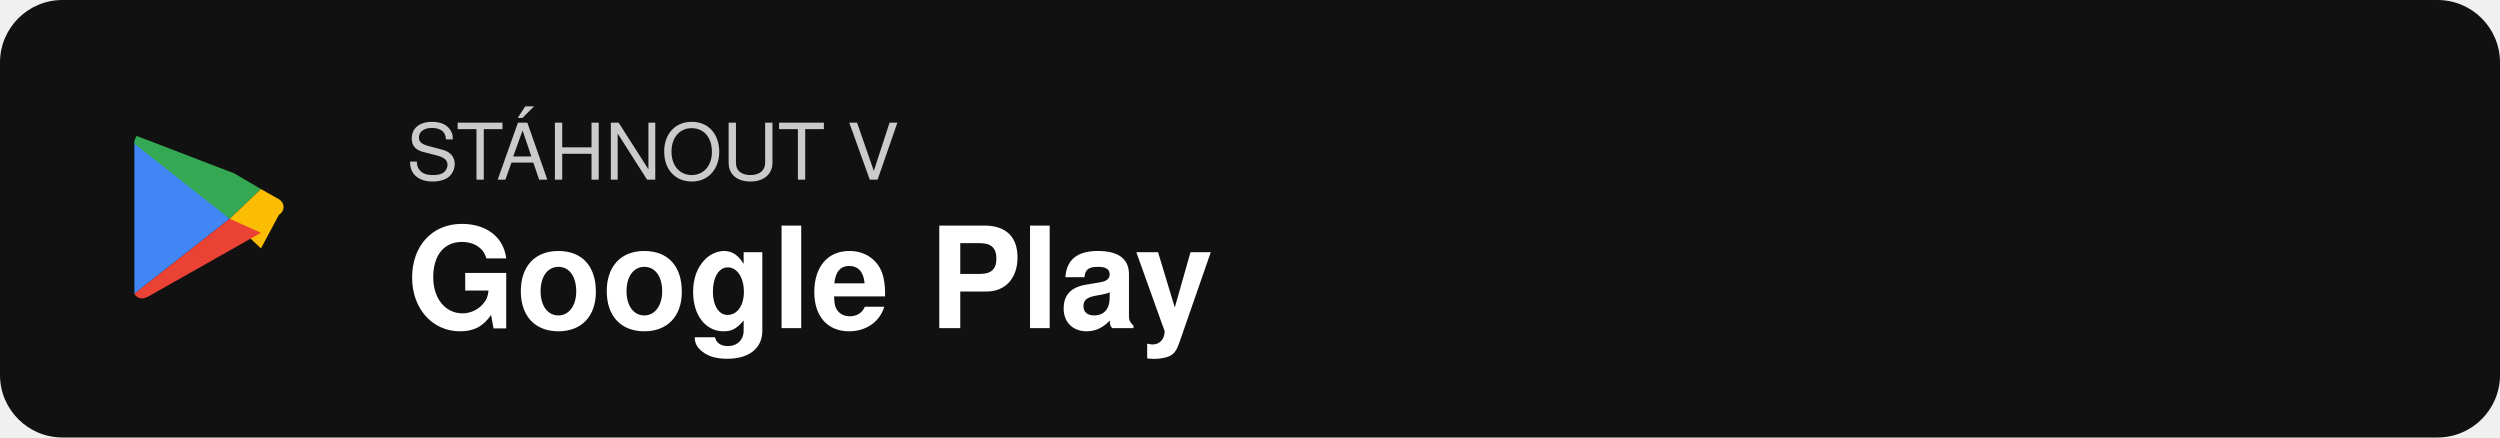
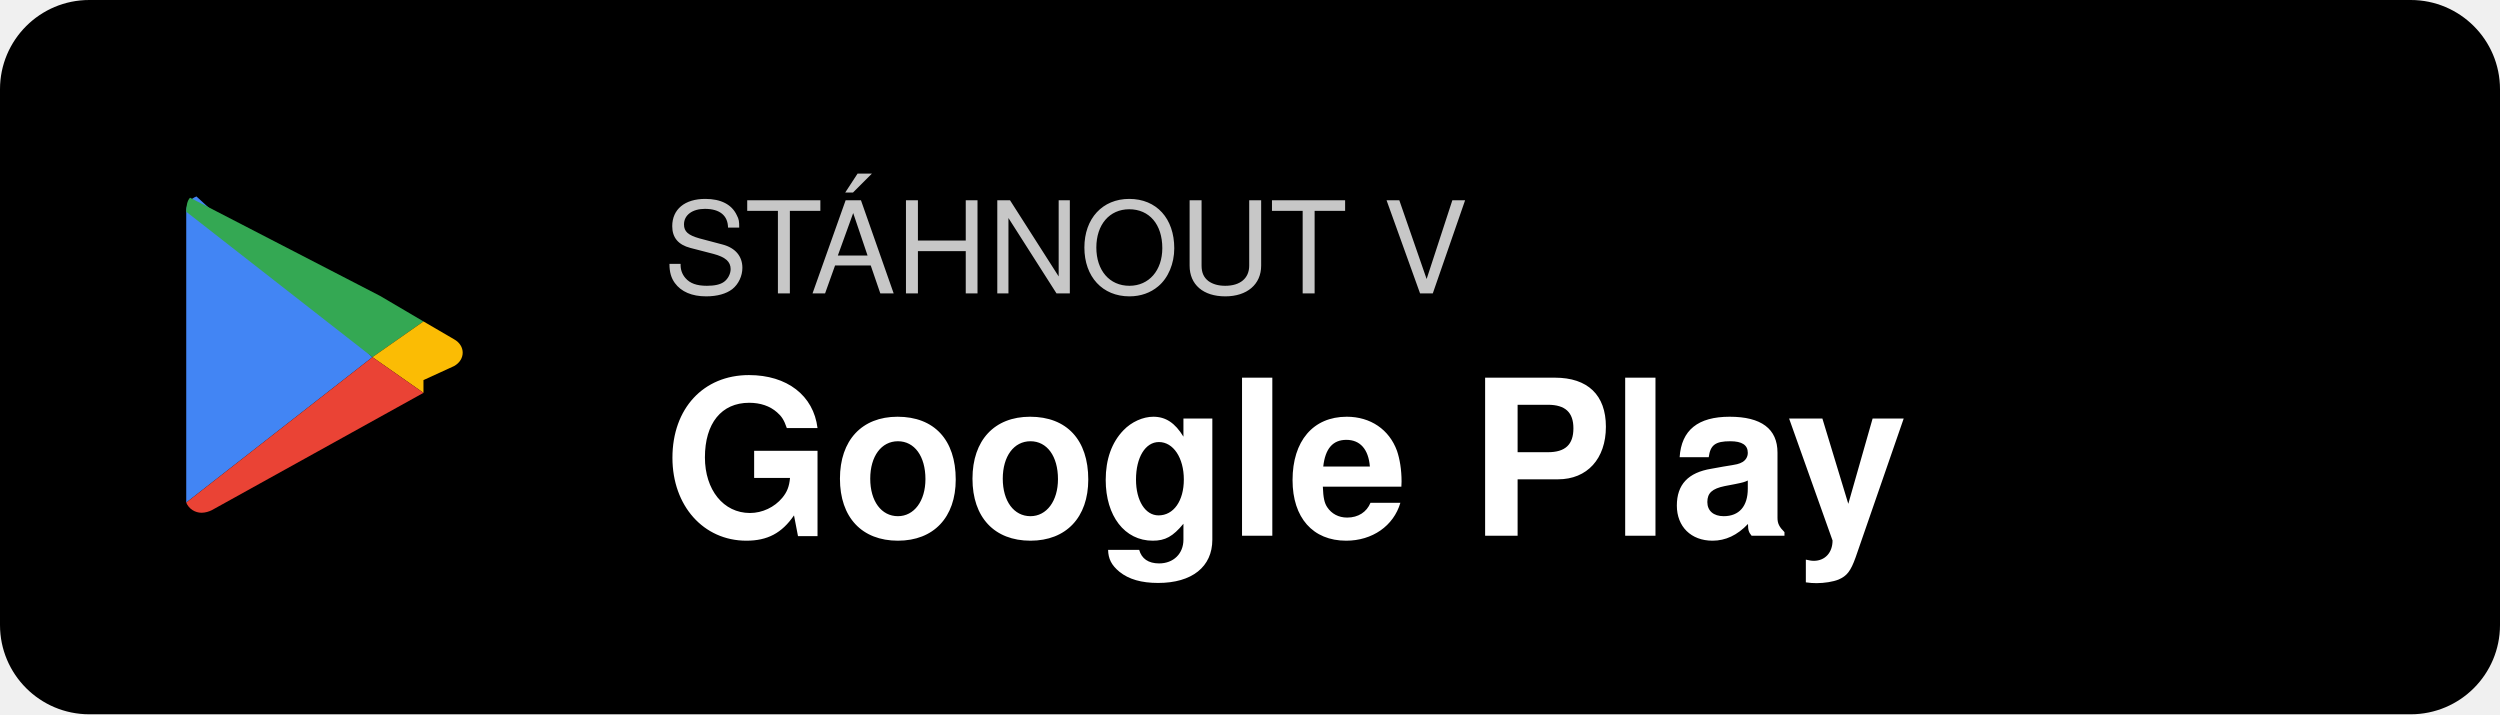
- <svg xmlns="http://www.w3.org/2000/svg" width="320" height="56" viewBox="0 0 320 56" role="img">
-   <rect width="320" height="56" rx="8" fill="#111" />
-   <g transform="translate(16 16)">
-     <path fill="#4285F4" d="M1.2 21.6V2.4c0-.4.2-.7.5-.8L13.4 12 1.2 21.6z" />
-     <path fill="#34A853" d="M17.4 8.2 14 6.2 1.5 1.4C1.3 1.6 1.2 2 1.2 2.4L13.4 12l4-3.8z" />
-     <path fill="#FBBC04" d="M17.4 15.8 13.4 12l4-3.8 2.3 1.3c.8.5.8 1.5 0 2z" />
-     <path fill="#EA4335" d="M13.4 12 1.2 21.6c.2.4.6.6 1 .6.2 0 .5-.1.7-.2l14.5-8.2L13.4 12z" />
+ <svg xmlns="http://www.w3.org/2000/svg" width="196" height="56" viewBox="0 0 196 56" role="img">
+   <rect width="196" height="56" rx="7" fill="#000" />
+   <g transform="translate(14 15)">
+     <path fill="#4285F4" d="M.6 24.4V1.6c0-.6.3-1 .8-1.2L15.2 13 .6 24.4z" />
+     <path fill="#34A853" d="M19.2 10.2 15.8 8.2.9.5C.7.7.6 1.1.6 1.6L15.2 13l4-2.8z" />
+     <path fill="#FBBC04" d="M19.2 15.8 15.2 13l4-2.8 2.4 1.4c.9.5.9 1.6 0 2.1l-2.4 1.1z" />
+     <path fill="#EA4335" d="M15.2 13 .6 24.4c.2.5.7.8 1.2.8.3 0 .6-.1.8-.2L19.2 15.8 15.2 13z" />
  </g>
-   <text x="52" y="23" fill="#fff" fill-opacity="0.78" font-family="Helvetica, Arial, sans-serif" font-size="10" font-weight="500">STÁHNOUT V</text>
-   <text x="52" y="42" fill="#fff" font-family="Helvetica, Arial, sans-serif" font-size="18" font-weight="700">Google Play</text>
+   <text x="52" y="23" fill="#fff" fill-opacity="0.78" font-family="-apple-system, BlinkMacSystemFont, 'Segoe UI', Helvetica, Arial, sans-serif" font-size="10" font-weight="500">STÁHNOUT V</text>
+   <text x="52" y="42" fill="#fff" font-family="-apple-system, BlinkMacSystemFont, 'Segoe UI', Helvetica, Arial, sans-serif" font-size="17" font-weight="700">Google Play</text>
</svg>
